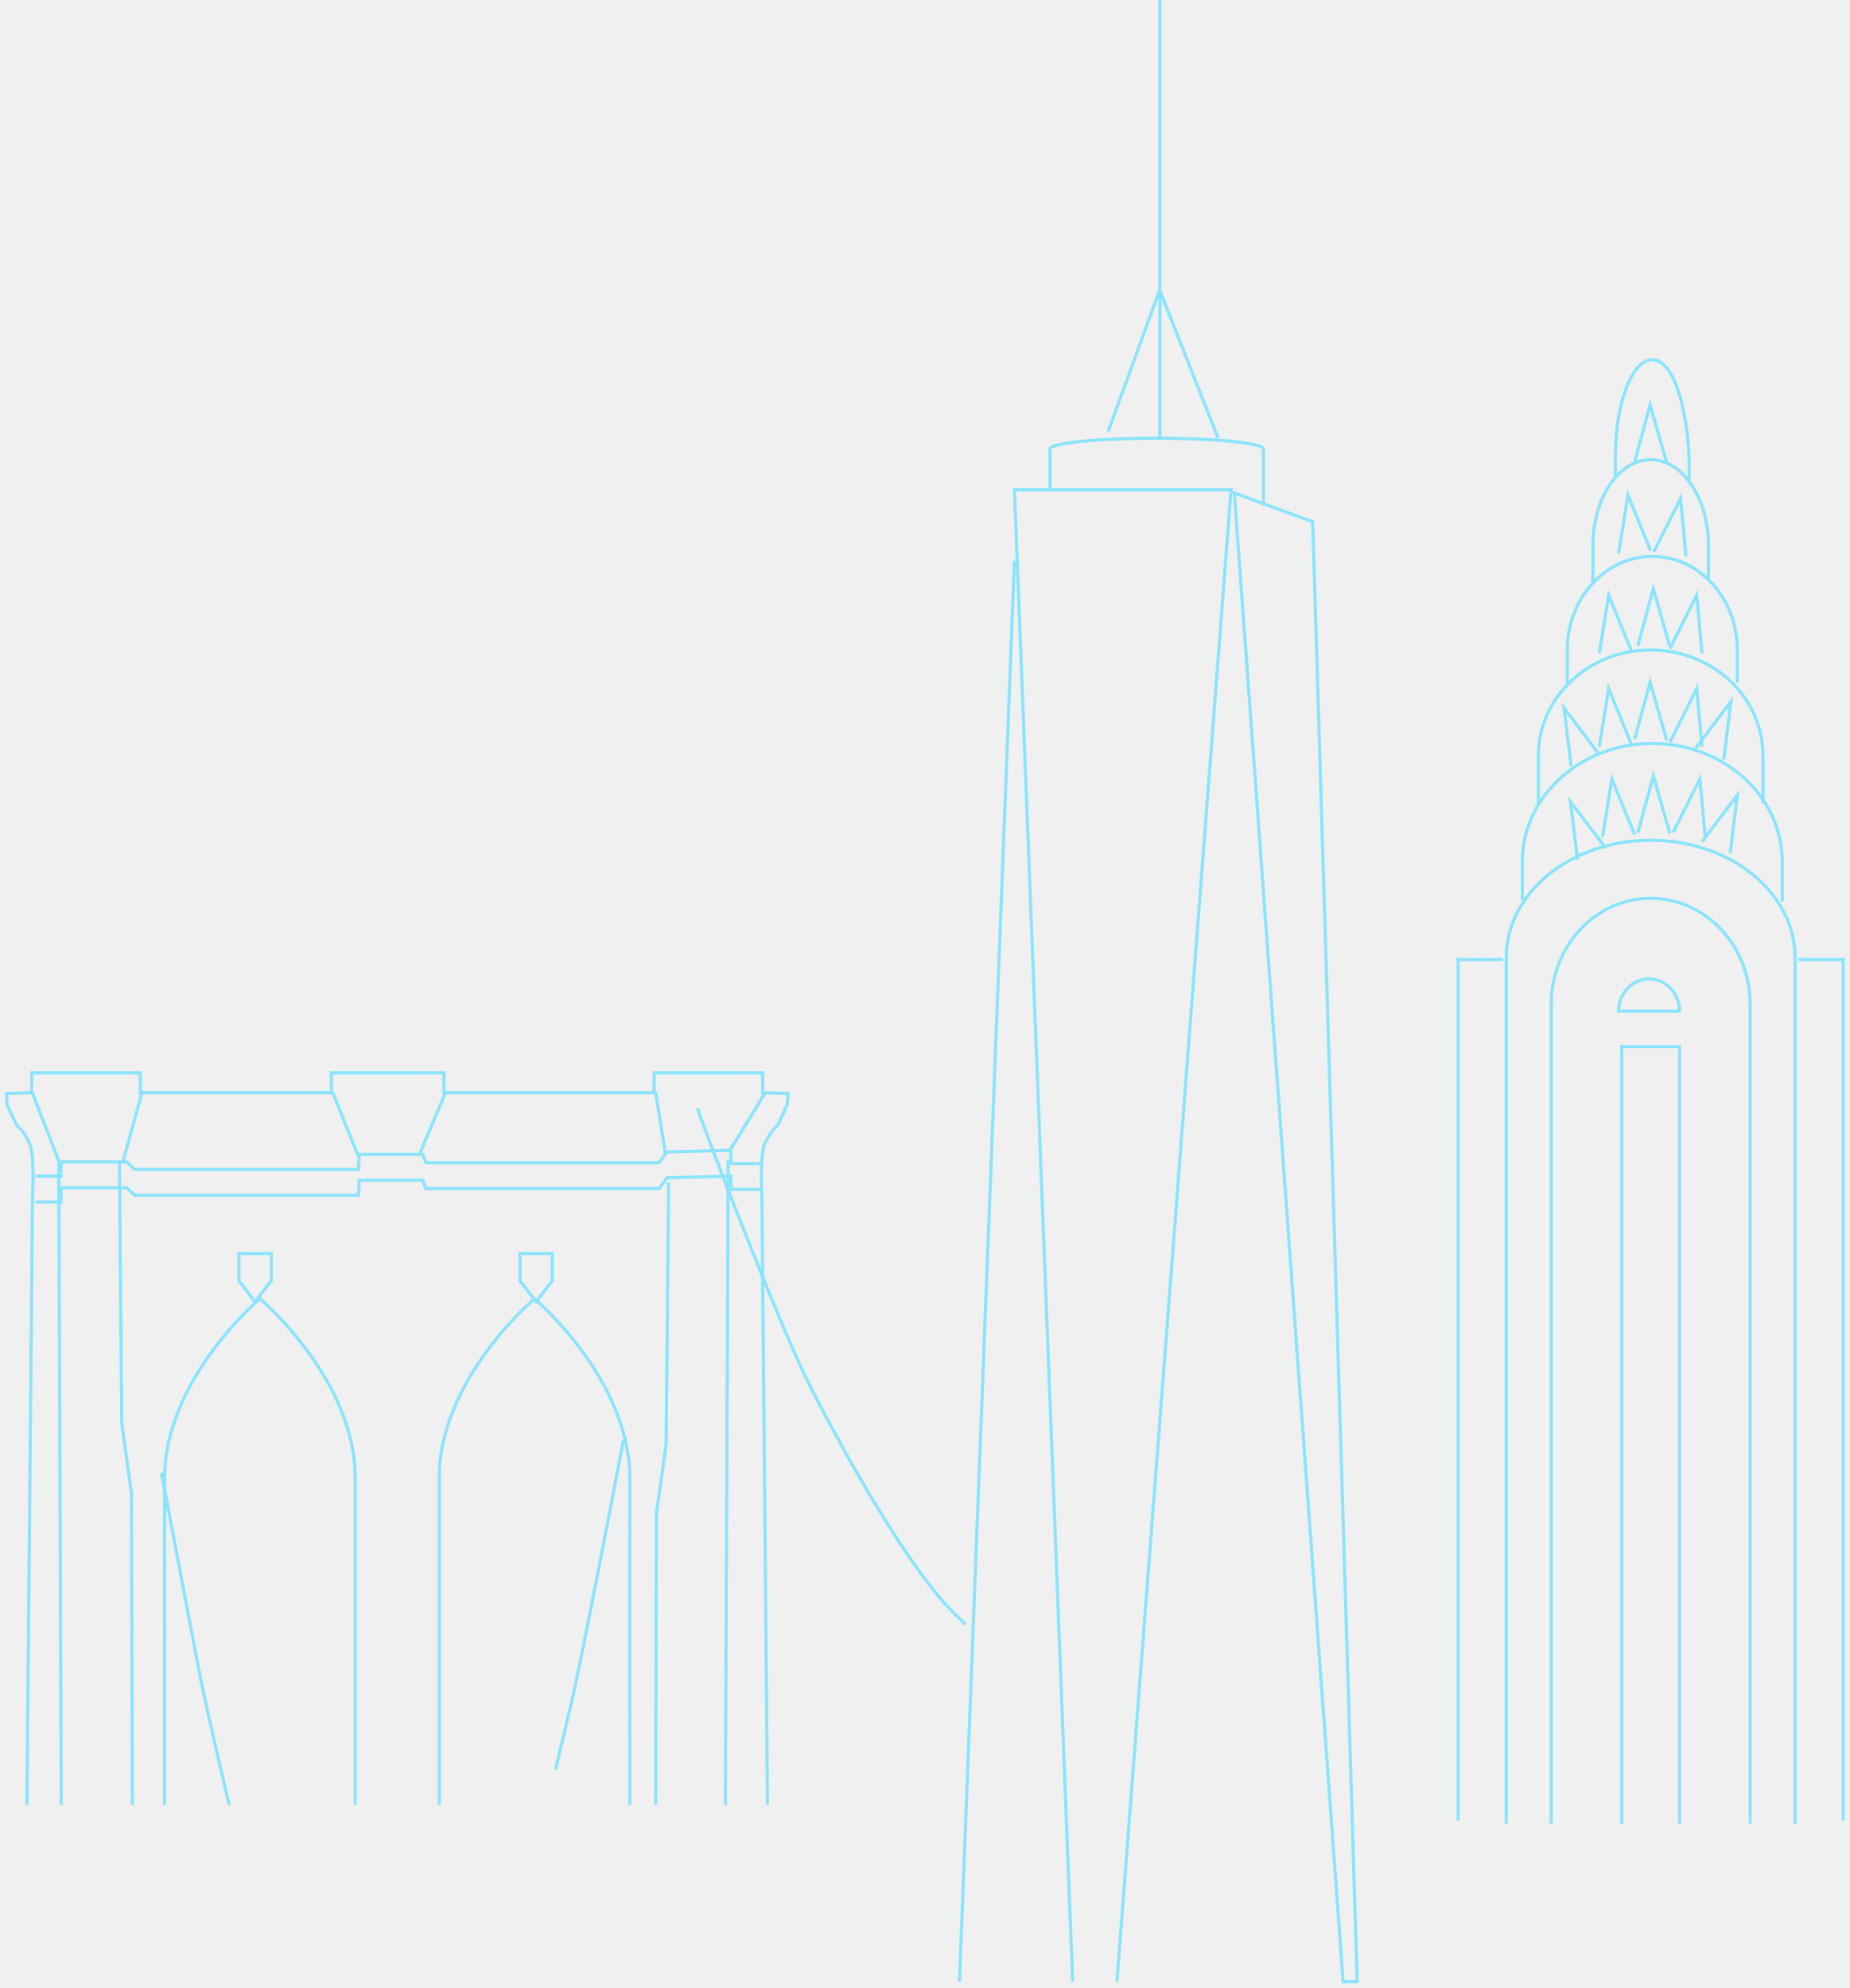
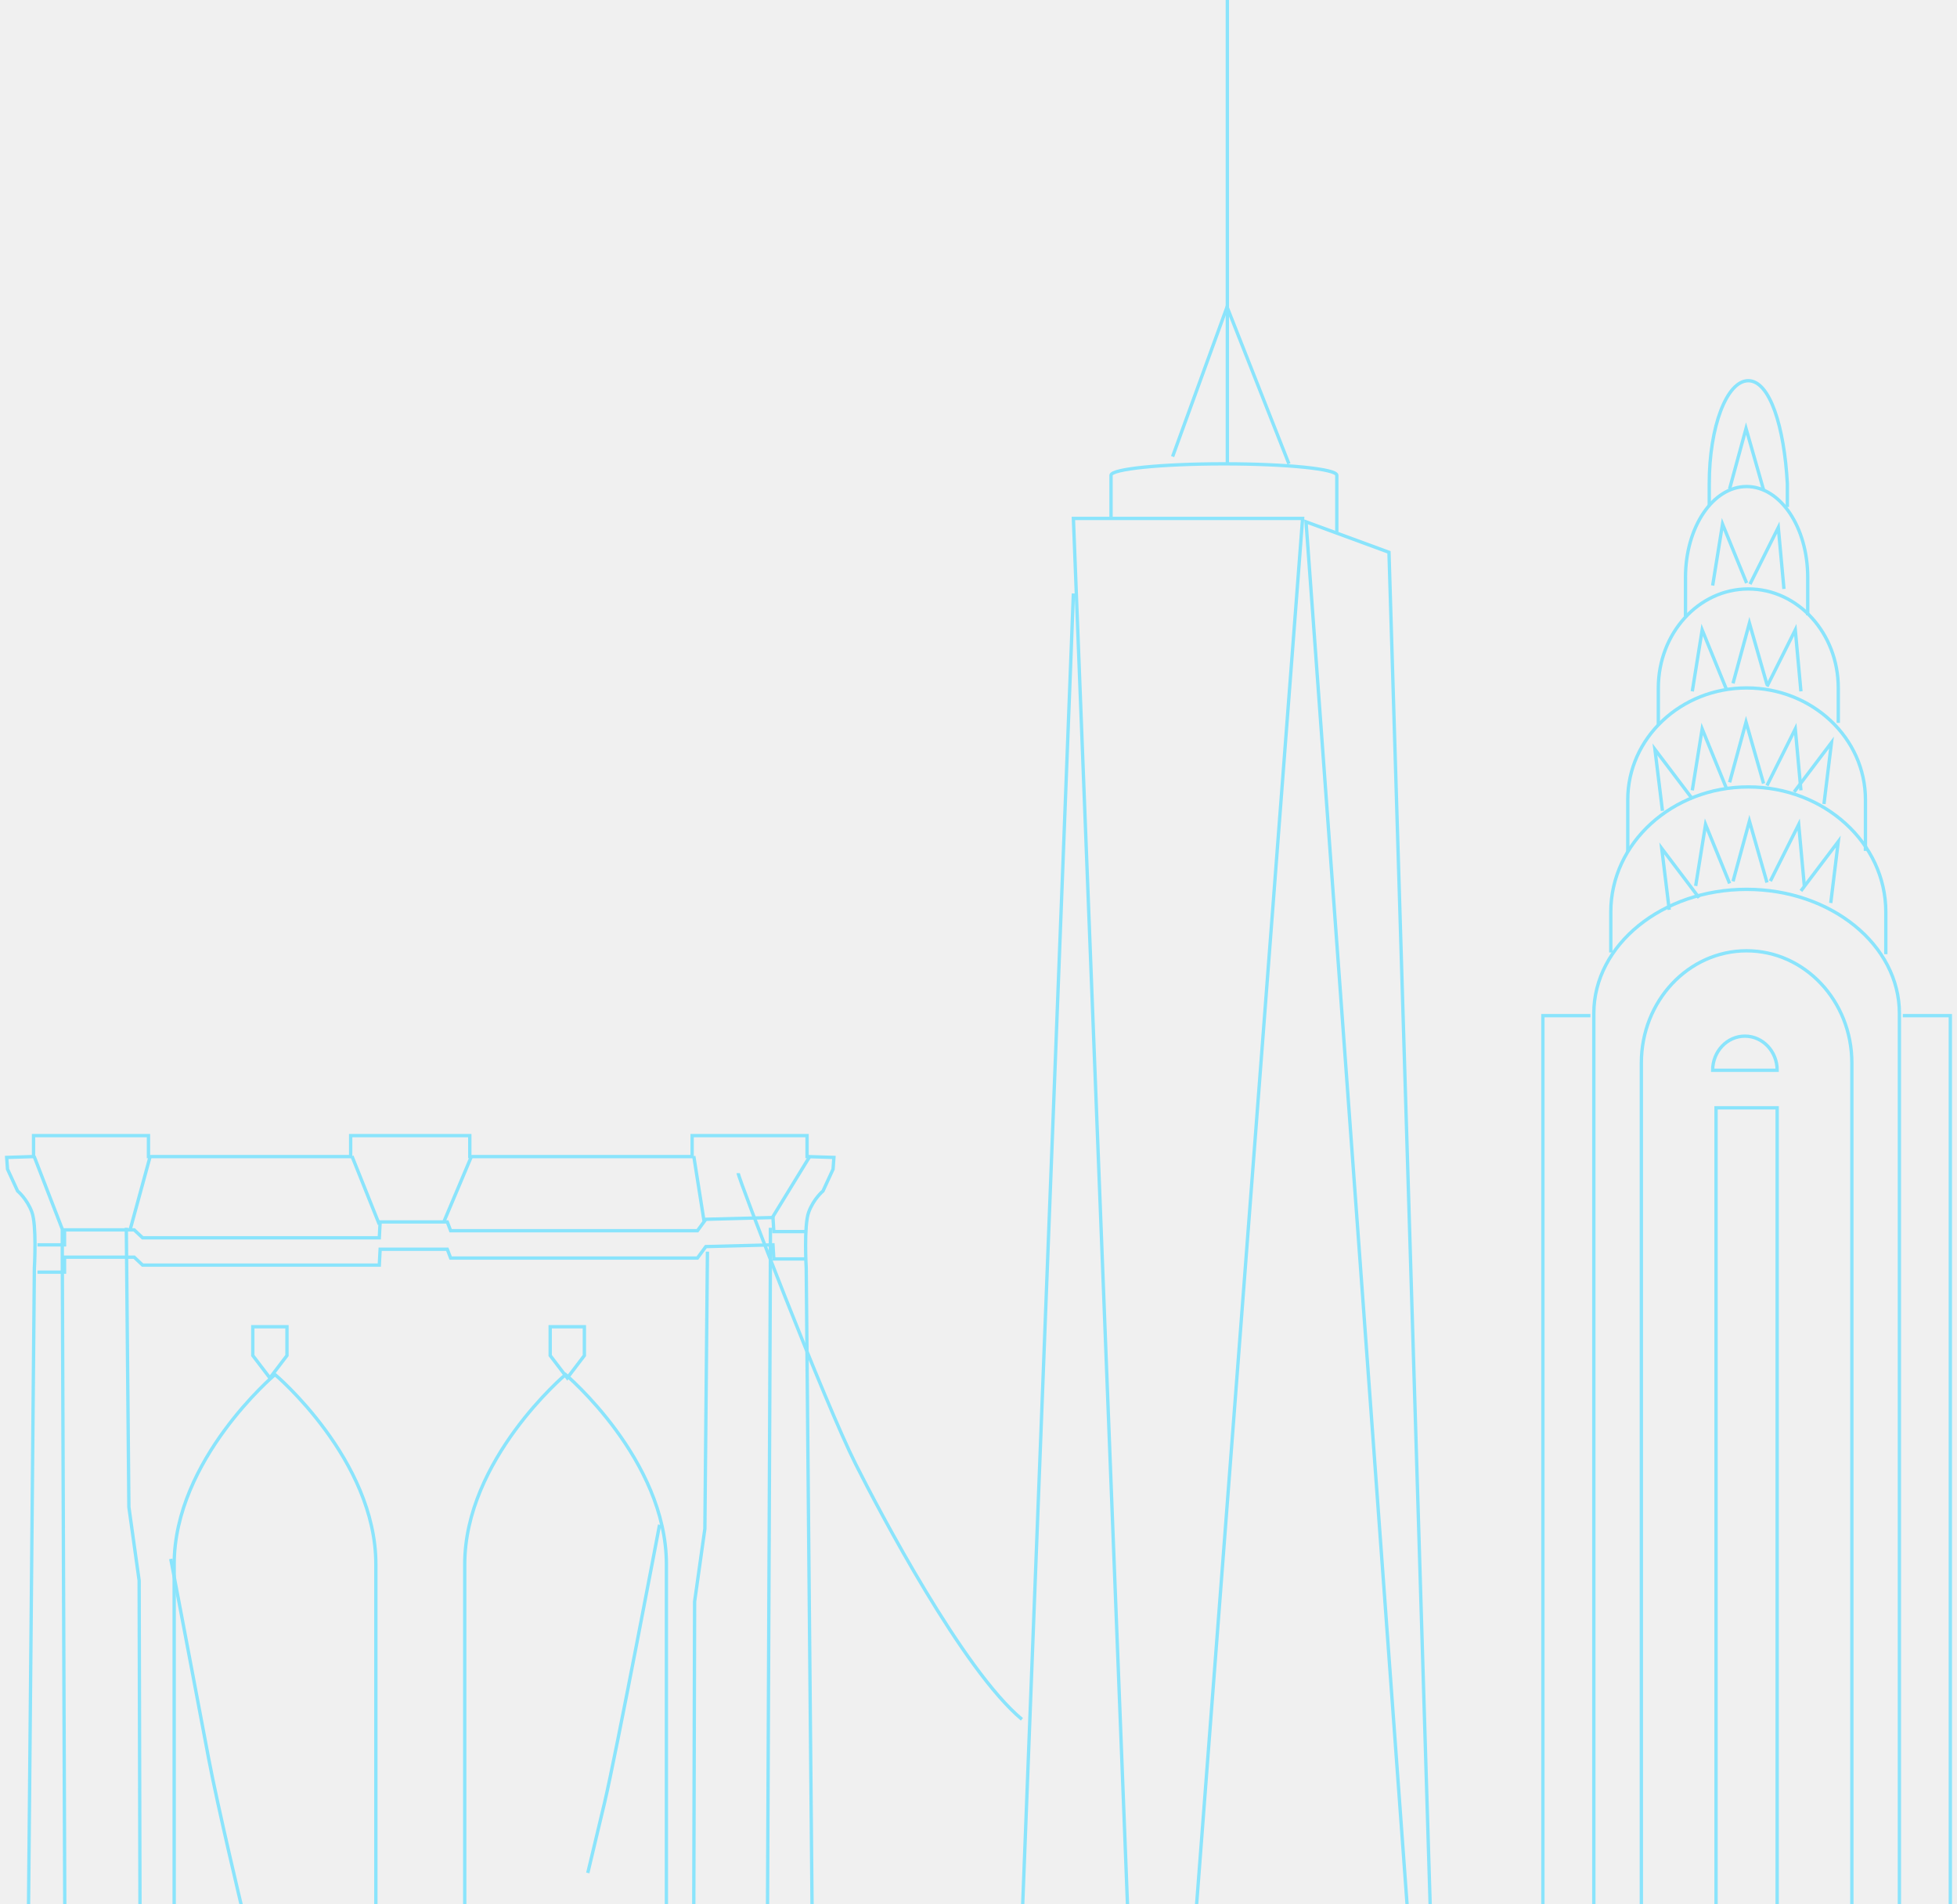
- <svg xmlns="http://www.w3.org/2000/svg" xmlns:xlink="http://www.w3.org/1999/xlink" width="293px" height="315px" viewBox="0 0 293 315" version="1.1">
+ <svg xmlns="http://www.w3.org/2000/svg" xmlns:xlink="http://www.w3.org/1999/xlink" width="293px" height="285px" viewBox="0 0 293 285" version="1.1">
  <defs>
    <polygon id="path-1" points="0.251 0.242 1.267 0.242 1.267 46.253 0.251 46.253" />
  </defs>
  <g id="Page-1" stroke="none" stroke-width="1" fill="none" fill-rule="evenodd">
    <g id="Mobile-useReact" transform="translate(-12, -4189)">
      <g id="code-of-conduct" transform="translate(0, 1920)">
-         <g id="illustration" transform="translate(13, 2269)">
-           <g id="City-Illustration">
-             <g id="Group-43" transform="translate(0, 170)" stroke="#8AE4FC" stroke-width="0.5">
-               <path d="M25.077,116 L25.077,64.191 C25.077,48.495 40.175,35.771 40.175,35.771 C40.175,35.771 55.273,48.495 55.273,64.191 L55.273,116" id="Stroke-1" />
-               <path d="M68.579,116 L68.579,64.191 C68.579,48.495 83.677,35.771 83.677,35.771 C83.677,35.771 98.774,48.495 98.774,64.191 L98.774,116" id="Stroke-3" />
-               <path d="M120.586,116 L119.707,19.857 C119.707,19.857 119.33,13.447 120.084,11.437 C120.837,9.426 122.219,8.294 122.219,8.294 L123.725,5.027 L123.852,3.268 L119.832,3.141 L119.832,0 L102.623,0 L102.623,3.141 L69.337,3.141 L69.337,0 L51.5,0 L51.5,3.141 L21.229,3.141 L21.229,0 L4.02,0 L4.02,3.141 L0,3.268 L0.126,5.027 L1.633,8.294 C1.633,8.294 3.015,9.426 3.769,11.437 C4.133,12.408 4.233,14.407 4.239,16.212 C4.246,18.145 4.145,19.857 4.145,19.857 L3.266,116" id="Stroke-5" />
-               <polyline id="Stroke-7" points="4.606 16.352 8.66 16.352 8.66 14.111 19.091 14.111 20.348 15.298 55.788 15.298 55.914 12.924 65.968 12.924 66.471 14.242 103.42 14.242 104.677 12.528 114.731 12.264 114.856 14.375 119.758 14.375" />
-               <polyline id="Stroke-9" points="4.606 20.441 8.66 20.441 8.66 18.199 19.091 18.199 20.348 19.385 55.788 19.385 55.914 17.012 65.968 17.012 66.471 18.33 103.42 18.33 104.677 16.616 114.731 16.352 114.856 18.462 119.758 18.462" />
-               <polyline id="Stroke-11" points="4.094 3.066 8.326 14.008 8.326 17.97 8.7 116" />
-               <polyline id="Stroke-13" points="114.345 13.797 114.345 17.767 113.911 116" />
-               <path d="M18.424,14.308 L21.495,3.066" id="Stroke-15" />
-               <polyline id="Stroke-17" points="17.912 13.797 18.297 55.614 19.832 66.605 19.96 116" />
-               <polyline id="Stroke-19" points="104.916 17.374 104.532 58.855 102.997 69.758 102.869 116" />
-               <path d="M69.603,3.066 L65.508,12.775" id="Stroke-21" />
-               <path d="M120.269,3.066 L114.64,12.264" id="Stroke-23" />
-               <path d="M55.785,13.286 L51.69,3.066" id="Stroke-25" />
-               <path d="M102.869,3.066 L104.404,12.775" id="Stroke-27" />
-               <path d="M24.566,63.366 C24.566,63.366 28.5,84.002 30.227,93.186 C31.629,100.636 35.313,116 35.313,116" id="Stroke-29" />
-               <path d="M97.751,58.256 C97.751,58.256 91.256,92.489 89.52,99.838 C88.737,103.147 87.799,107.069 87.003,110.379" id="Stroke-31" />
-               <path d="M152,87.383 C143.14,79.999 130.672,56.244 127.116,49.194 C122.546,40.131 109.522,6.388 109.522,5.621" id="Stroke-35" />
-               <polygon id="Stroke-39" points="41.966 32.922 39.407 36.282 36.848 32.922 36.848 28.617 41.966 28.617" />
-               <polygon id="Stroke-41" points="86.492 32.922 83.934 36.282 81.374 32.922 81.374 28.617 86.492 28.617" />
+         <g id="illustration" transform="translate(0, 2250)">
+           <g id="Group-43" transform="translate(13, 189)" stroke="#8AE4FC" stroke-width="0.5">
+             <path d="M25.077,116 L25.077,64.191 C25.077,48.495 40.175,35.771 40.175,35.771 C40.175,35.771 55.273,48.495 55.273,64.191 L55.273,116" id="Stroke-1" />
+             <path d="M68.579,116 L68.579,64.191 C68.579,48.495 83.677,35.771 83.677,35.771 C83.677,35.771 98.774,48.495 98.774,64.191 L98.774,116" id="Stroke-3" />
+             <path d="M120.586,116 L119.707,19.857 C119.707,19.857 119.33,13.447 120.084,11.437 C120.837,9.426 122.219,8.294 122.219,8.294 L123.725,5.027 L123.852,3.268 L119.832,3.141 L119.832,0 L102.623,0 L102.623,3.141 L69.337,3.141 L69.337,0 L51.5,0 L51.5,3.141 L21.229,3.141 L21.229,0 L4.02,0 L4.02,3.141 L0,3.268 L0.126,5.027 L1.633,8.294 C1.633,8.294 3.015,9.426 3.769,11.437 C4.133,12.408 4.233,14.407 4.239,16.212 C4.246,18.145 4.145,19.857 4.145,19.857 L3.266,116" id="Stroke-5" />
+             <polyline id="Stroke-7" points="4.606 16.352 8.66 16.352 8.66 14.111 19.091 14.111 20.348 15.298 55.788 15.298 55.914 12.924 65.968 12.924 66.471 14.242 103.42 14.242 104.677 12.528 114.731 12.264 114.856 14.375 119.758 14.375" />
+             <polyline id="Stroke-9" points="4.606 20.441 8.66 20.441 8.66 18.199 19.091 18.199 20.348 19.385 55.788 19.385 55.914 17.012 65.968 17.012 66.471 18.33 103.42 18.33 104.677 16.616 114.731 16.352 114.856 18.462 119.758 18.462" />
+             <polyline id="Stroke-11" points="4.094 3.066 8.326 14.008 8.326 17.97 8.7 116" />
+             <polyline id="Stroke-13" points="114.345 13.797 114.345 17.767 113.911 116" />
+             <path d="M18.424,14.308 L21.495,3.066" id="Stroke-15" />
+             <polyline id="Stroke-17" points="17.912 13.797 18.297 55.614 19.832 66.605 19.96 116" />
+             <polyline id="Stroke-19" points="104.916 17.374 104.532 58.855 102.997 69.758 102.869 116" />
+             <path d="M69.603,3.066 L65.508,12.775" id="Stroke-21" />
+             <path d="M120.269,3.066 L114.64,12.264" id="Stroke-23" />
+             <path d="M55.785,13.286 L51.69,3.066" id="Stroke-25" />
+             <path d="M102.869,3.066 L104.404,12.775" id="Stroke-27" />
+             <path d="M24.566,63.366 C24.566,63.366 28.5,84.002 30.227,93.186 C31.629,100.636 35.313,116 35.313,116" id="Stroke-29" />
+             <path d="M97.751,58.256 C97.751,58.256 91.256,92.489 89.52,99.838 C88.737,103.147 87.799,107.069 87.003,110.379" id="Stroke-31" />
+             <path d="M152,87.383 C143.14,79.999 130.672,56.244 127.116,49.194 C122.546,40.131 109.522,6.388 109.522,5.621" id="Stroke-35" />
+             <polygon id="Stroke-39" points="41.966 32.922 39.407 36.282 36.848 32.922 36.848 28.617 41.966 28.617" />
+             <polygon id="Stroke-41" points="86.492 32.922 83.934 36.282 81.374 32.922 81.374 28.617 86.492 28.617" />
+           </g>
+           <g id="Group-13" transform="translate(164, 19)" stroke="#8AE4FC" stroke-width="0.5">
+             <polyline id="Stroke-1" points="17.933 314 8.707 77.607 43.024 77.607 24.944 314" />
+             <polygon id="Stroke-3" points="63 314 60.777 314 43.537 78.117 55.956 82.679" />
+             <path d="M0,314 L8.707,88.839" id="Stroke-5" />
+             <path d="M14.341,77.421 L14.341,71.147 C14.341,70.203 21.908,69.437 31.243,69.437 C40.579,69.437 48.146,70.203 48.146,71.147 L48.146,79.649" id="Stroke-7" />
+             <path d="M31.756,0 L31.756,69.437" id="Stroke-9" />
+             <polyline id="Stroke-11" points="23.561 68.353 31.713 45.951 40.976 69.437" />
+           </g>
+           <g id="Group-58" transform="translate(243, 30)">
+             <path d="M7.625,278 L7.625,140.702 C7.625,130.448 17.866,122.136 30.501,122.136 C43.134,122.136 53.375,130.448 53.375,140.702 L53.375,278" id="Stroke-1" stroke="#8AE4FC" stroke-width="0.5" />
+             <path d="M14.742,278 L14.742,148.121 C14.742,138.85 21.797,131.335 30.499,131.335 C39.203,131.335 46.258,138.85 46.258,148.121 L46.258,278" id="Stroke-3" stroke="#8AE4FC" stroke-width="0.5" />
+             <path d="M10.167,131.583 L10.167,125.53 C10.167,115.189 19.384,106.805 30.755,106.805 C42.125,106.805 51.342,115.189 51.342,125.53 L51.342,131.846" id="Stroke-5" stroke="#8AE4FC" stroke-width="0.5" />
+             <path d="M25.417,149.221 C25.417,146.398 27.579,144.11 30.246,144.11 C32.914,144.11 35.075,146.398 35.075,149.221 L25.417,149.221 Z" id="Stroke-7" stroke="#8AE4FC" stroke-width="0.5" />
+             <path d="M12.708,116.515 L12.708,108.725 C12.708,99.48 20.674,91.985 30.5,91.985 C40.326,91.985 48.292,99.48 48.292,108.725 L48.292,116.381" id="Stroke-9" stroke="#8AE4FC" stroke-width="0.5" />
+             <path d="M17.283,97.607 L17.283,92.001 C17.283,83.808 23.314,77.165 30.754,77.165 C38.193,77.165 44.225,83.808 44.225,92.001 L44.225,97.213" id="Stroke-11" stroke="#8AE4FC" stroke-width="0.5" />
+             <path d="M21.35,81.254 L21.35,75.438 C21.35,67.925 25.446,61.835 30.499,61.835 C35.553,61.835 39.65,67.925 39.65,75.438 L39.65,81.121" id="Stroke-13" stroke="#8AE4FC" stroke-width="0.5" />
+             <path d="M24.908,64.638 L24.908,61.396 C24.908,52.89 27.525,45.993 30.754,45.993 C33.982,45.993 36.137,52.902 36.6,61.396 L36.6,64.901" id="Stroke-15" stroke="#8AE4FC" stroke-width="0.5" />
+             <g id="Group-19" transform="translate(29.99167, 0)">
+               <mask id="mask-2" fill="white">
+                 <use xlink:href="#path-1" />
+               </mask>
+               <g id="Clip-18" />
+               <path d="M0.759,46.253 L0.759,0.242" id="Stroke-17" stroke="#8AE4FC" stroke-width="0.5" mask="url(#mask-2)" />
            </g>
-             <g id="Group-13" transform="translate(151, 0)" stroke="#8AE4FC" stroke-width="0.5">
-               <polyline id="Stroke-1" points="17.933 314 8.707 77.607 43.024 77.607 24.944 314" />
-               <polygon id="Stroke-3" points="63 314 60.777 314 43.537 78.117 55.956 82.679" />
-               <path d="M0,314 L8.707,88.839" id="Stroke-5" />
-               <path d="M14.341,77.421 L14.341,71.147 C14.341,70.203 21.908,69.437 31.243,69.437 C40.579,69.437 48.146,70.203 48.146,71.147 L48.146,79.649" id="Stroke-7" />
-               <path d="M31.756,0 L31.756,69.437" id="Stroke-9" />
-               <polyline id="Stroke-11" points="23.561 68.353 31.713 45.951 40.976 69.437" />
-             </g>
-             <g id="Group-58" transform="translate(230, 11)">
-               <path d="M7.625,278 L7.625,140.702 C7.625,130.448 17.866,122.136 30.501,122.136 C43.134,122.136 53.375,130.448 53.375,140.702 L53.375,278" id="Stroke-1" stroke="#8AE4FC" stroke-width="0.5" />
-               <path d="M14.742,278 L14.742,148.121 C14.742,138.85 21.797,131.335 30.499,131.335 C39.203,131.335 46.258,138.85 46.258,148.121 L46.258,278" id="Stroke-3" stroke="#8AE4FC" stroke-width="0.5" />
-               <path d="M10.167,131.583 L10.167,125.53 C10.167,115.189 19.384,106.805 30.755,106.805 C42.125,106.805 51.342,115.189 51.342,125.53 L51.342,131.846" id="Stroke-5" stroke="#8AE4FC" stroke-width="0.5" />
-               <path d="M25.417,149.221 C25.417,146.398 27.579,144.11 30.246,144.11 C32.914,144.11 35.075,146.398 35.075,149.221 L25.417,149.221 Z" id="Stroke-7" stroke="#8AE4FC" stroke-width="0.5" />
-               <path d="M12.708,116.515 L12.708,108.725 C12.708,99.48 20.674,91.985 30.5,91.985 C40.326,91.985 48.292,99.48 48.292,108.725 L48.292,116.381" id="Stroke-9" stroke="#8AE4FC" stroke-width="0.5" />
-               <path d="M17.283,97.607 L17.283,92.001 C17.283,83.808 23.314,77.165 30.754,77.165 C38.193,77.165 44.225,83.808 44.225,92.001 L44.225,97.213" id="Stroke-11" stroke="#8AE4FC" stroke-width="0.5" />
-               <path d="M21.35,81.254 L21.35,75.438 C21.35,67.925 25.446,61.835 30.499,61.835 C35.553,61.835 39.65,67.925 39.65,75.438 L39.65,81.121" id="Stroke-13" stroke="#8AE4FC" stroke-width="0.5" />
-               <path d="M24.908,64.638 L24.908,61.396 C24.908,52.89 27.525,45.993 30.754,45.993 C33.982,45.993 36.137,52.902 36.6,61.396 L36.6,64.901" id="Stroke-15" stroke="#8AE4FC" stroke-width="0.5" />
-               <g id="Group-19" transform="translate(29.99167, 0)">
-                 <mask id="mask-2" fill="white">
-                   <use xlink:href="#path-1" />
-                 </mask>
-                 <g id="Clip-18" />
-                 <path d="M0.759,46.253 L0.759,0.242" id="Stroke-17" stroke="#8AE4FC" stroke-width="0.5" mask="url(#mask-2)" />
-               </g>
-               <polyline id="Stroke-20" stroke="#8AE4FC" stroke-width="0.5" points="53.883 141.044 61 141.044 61 277.489" />
-               <polyline id="Stroke-22" stroke="#8AE4FC" stroke-width="0.5" points="7.117 141.044 0 141.044 0 277.489" />
-               <polyline id="Stroke-24" stroke="#8AE4FC" stroke-width="0.5" points="28.467 91.298 30.921 82.276 33.55 91.474" />
-               <polyline id="Stroke-26" stroke="#8AE4FC" stroke-width="0.5" points="27.958 62.169 30.414 53.147 33.042 62.346" />
-               <polyline id="Stroke-28" stroke="#8AE4FC" stroke-width="0.5" points="27.958 106.118 30.414 97.096 33.042 106.294" />
-               <polyline id="Stroke-30" stroke="#8AE4FC" stroke-width="0.5" points="25.417 76.654 26.897 67.456 30.5 76.28" />
-               <polyline id="Stroke-32" stroke="#8AE4FC" stroke-width="0.5" points="22.367 107.316 23.846 98.118 27.45 106.941" />
-               <polyline id="Stroke-34" stroke="#8AE4FC" stroke-width="0.5" points="22.367 92.496 23.846 83.298 27.45 92.122" />
-               <polyline id="Stroke-36" stroke="#8AE4FC" stroke-width="0.5" points="36.092 77.165 35.246 67.967 31.008 76.444" />
-               <polyline id="Stroke-38" stroke="#8AE4FC" stroke-width="0.5" points="38.633 107.316 37.789 98.118 33.55 106.594" />
-               <polyline id="Stroke-40" stroke="#8AE4FC" stroke-width="0.5" points="42.083 109.36 43.208 100.162 37.617 107.554" />
-               <polyline id="Stroke-42" stroke="#8AE4FC" stroke-width="0.5" points="17.901 110.382 16.775 101.184 22.367 108.575" />
-               <polyline id="Stroke-44" stroke="#8AE4FC" stroke-width="0.5" points="28.467 120.938 30.921 111.915 33.55 121.114" />
-               <polyline id="Stroke-46" stroke="#8AE4FC" stroke-width="0.5" points="22.875 121.625 24.354 112.426 27.958 121.249" />
-               <polyline id="Stroke-48" stroke="#8AE4FC" stroke-width="0.5" points="39.142 121.625 38.298 112.426 34.058 120.903" />
-               <polyline id="Stroke-50" stroke="#8AE4FC" stroke-width="0.5" points="43.099 124.18 44.225 114.982 38.633 122.373" />
-               <polyline id="Stroke-52" stroke="#8AE4FC" stroke-width="0.5" points="18.917 125.202 17.792 116.004 23.383 123.395" />
-               <polyline id="Stroke-54" stroke="#8AE4FC" stroke-width="0.5" points="38.633 92.496 37.789 83.298 33.55 91.773" />
-               <polyline id="Stroke-56" stroke="#8AE4FC" stroke-width="0.5" points="25.925 278 25.925 154.842 35.075 154.842 35.075 278" />
-             </g>
+             <polyline id="Stroke-20" stroke="#8AE4FC" stroke-width="0.5" points="53.883 141.044 61 141.044 61 277.489" />
+             <polyline id="Stroke-22" stroke="#8AE4FC" stroke-width="0.5" points="7.117 141.044 0 141.044 0 277.489" />
+             <polyline id="Stroke-24" stroke="#8AE4FC" stroke-width="0.5" points="28.467 91.298 30.921 82.276 33.55 91.474" />
+             <polyline id="Stroke-26" stroke="#8AE4FC" stroke-width="0.5" points="27.958 62.169 30.414 53.147 33.042 62.346" />
+             <polyline id="Stroke-28" stroke="#8AE4FC" stroke-width="0.5" points="27.958 106.118 30.414 97.096 33.042 106.294" />
+             <polyline id="Stroke-30" stroke="#8AE4FC" stroke-width="0.5" points="25.417 76.654 26.897 67.456 30.5 76.28" />
+             <polyline id="Stroke-32" stroke="#8AE4FC" stroke-width="0.5" points="22.367 107.316 23.846 98.118 27.45 106.941" />
+             <polyline id="Stroke-34" stroke="#8AE4FC" stroke-width="0.5" points="22.367 92.496 23.846 83.298 27.45 92.122" />
+             <polyline id="Stroke-36" stroke="#8AE4FC" stroke-width="0.5" points="36.092 77.165 35.246 67.967 31.008 76.444" />
+             <polyline id="Stroke-38" stroke="#8AE4FC" stroke-width="0.5" points="38.633 107.316 37.789 98.118 33.55 106.594" />
+             <polyline id="Stroke-40" stroke="#8AE4FC" stroke-width="0.5" points="42.083 109.36 43.208 100.162 37.617 107.554" />
+             <polyline id="Stroke-42" stroke="#8AE4FC" stroke-width="0.5" points="17.901 110.382 16.775 101.184 22.367 108.575" />
+             <polyline id="Stroke-44" stroke="#8AE4FC" stroke-width="0.5" points="28.467 120.938 30.921 111.915 33.55 121.114" />
+             <polyline id="Stroke-46" stroke="#8AE4FC" stroke-width="0.5" points="22.875 121.625 24.354 112.426 27.958 121.249" />
+             <polyline id="Stroke-48" stroke="#8AE4FC" stroke-width="0.5" points="39.142 121.625 38.298 112.426 34.058 120.903" />
+             <polyline id="Stroke-50" stroke="#8AE4FC" stroke-width="0.5" points="43.099 124.18 44.225 114.982 38.633 122.373" />
+             <polyline id="Stroke-52" stroke="#8AE4FC" stroke-width="0.5" points="18.917 125.202 17.792 116.004 23.383 123.395" />
+             <polyline id="Stroke-54" stroke="#8AE4FC" stroke-width="0.5" points="38.633 92.496 37.789 83.298 33.55 91.773" />
+             <polyline id="Stroke-56" stroke="#8AE4FC" stroke-width="0.5" points="25.925 278 25.925 154.842 35.075 154.842 35.075 278" />
          </g>
        </g>
      </g>
    </g>
  </g>
</svg>
